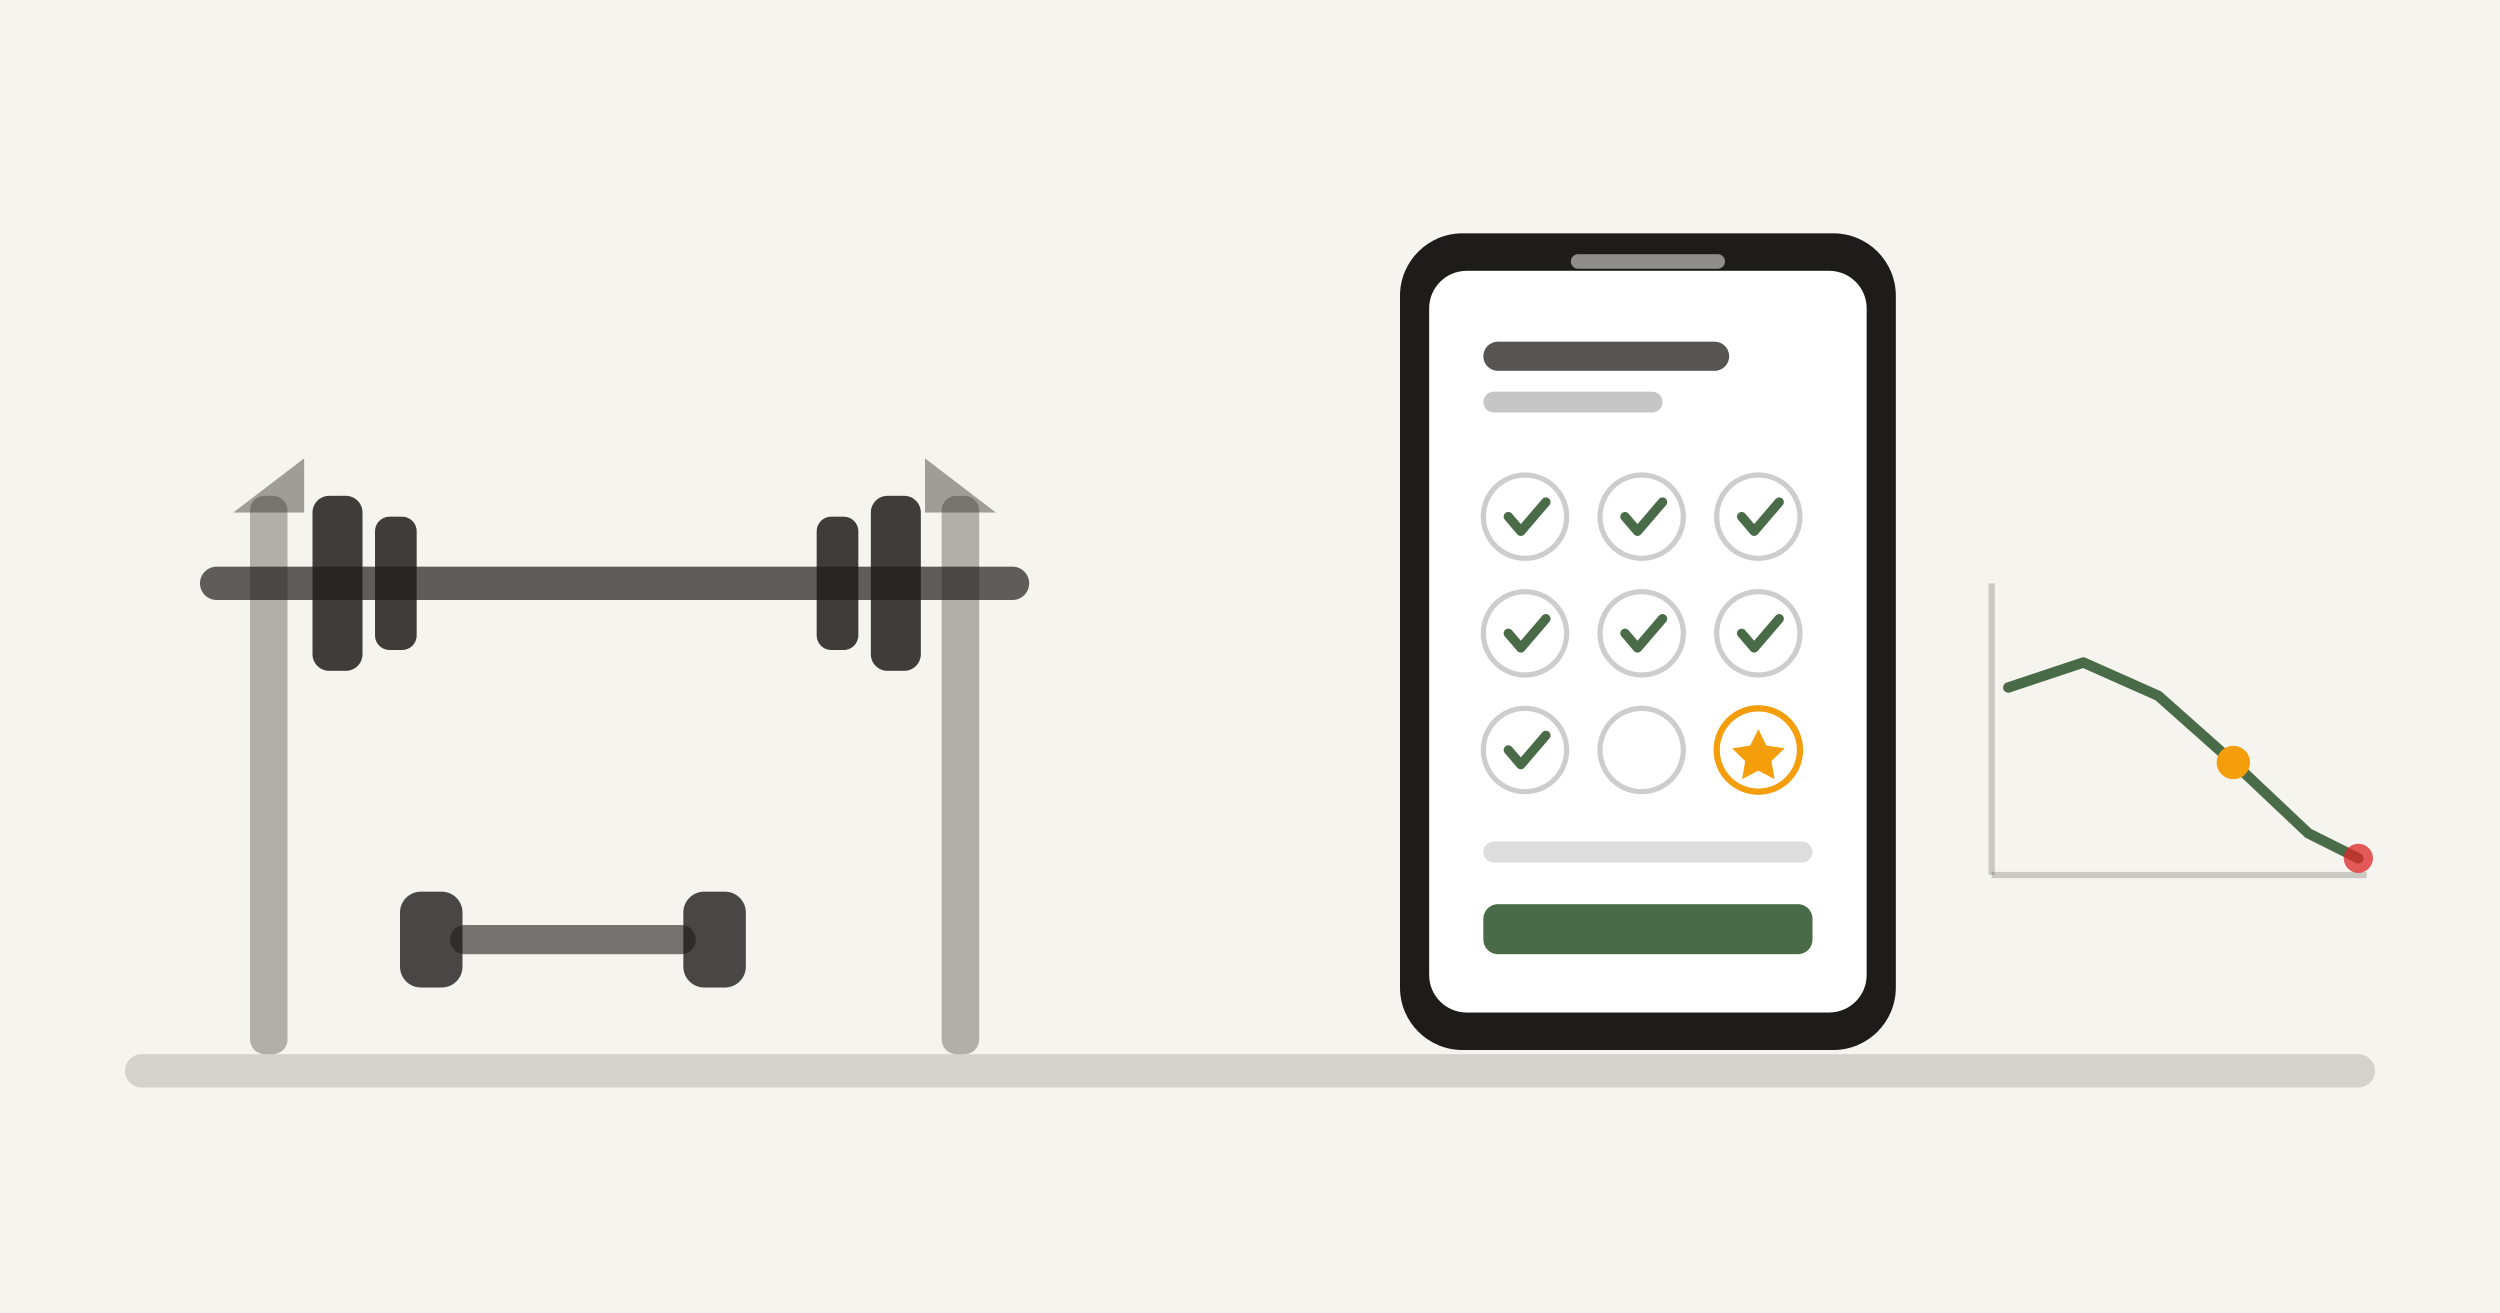
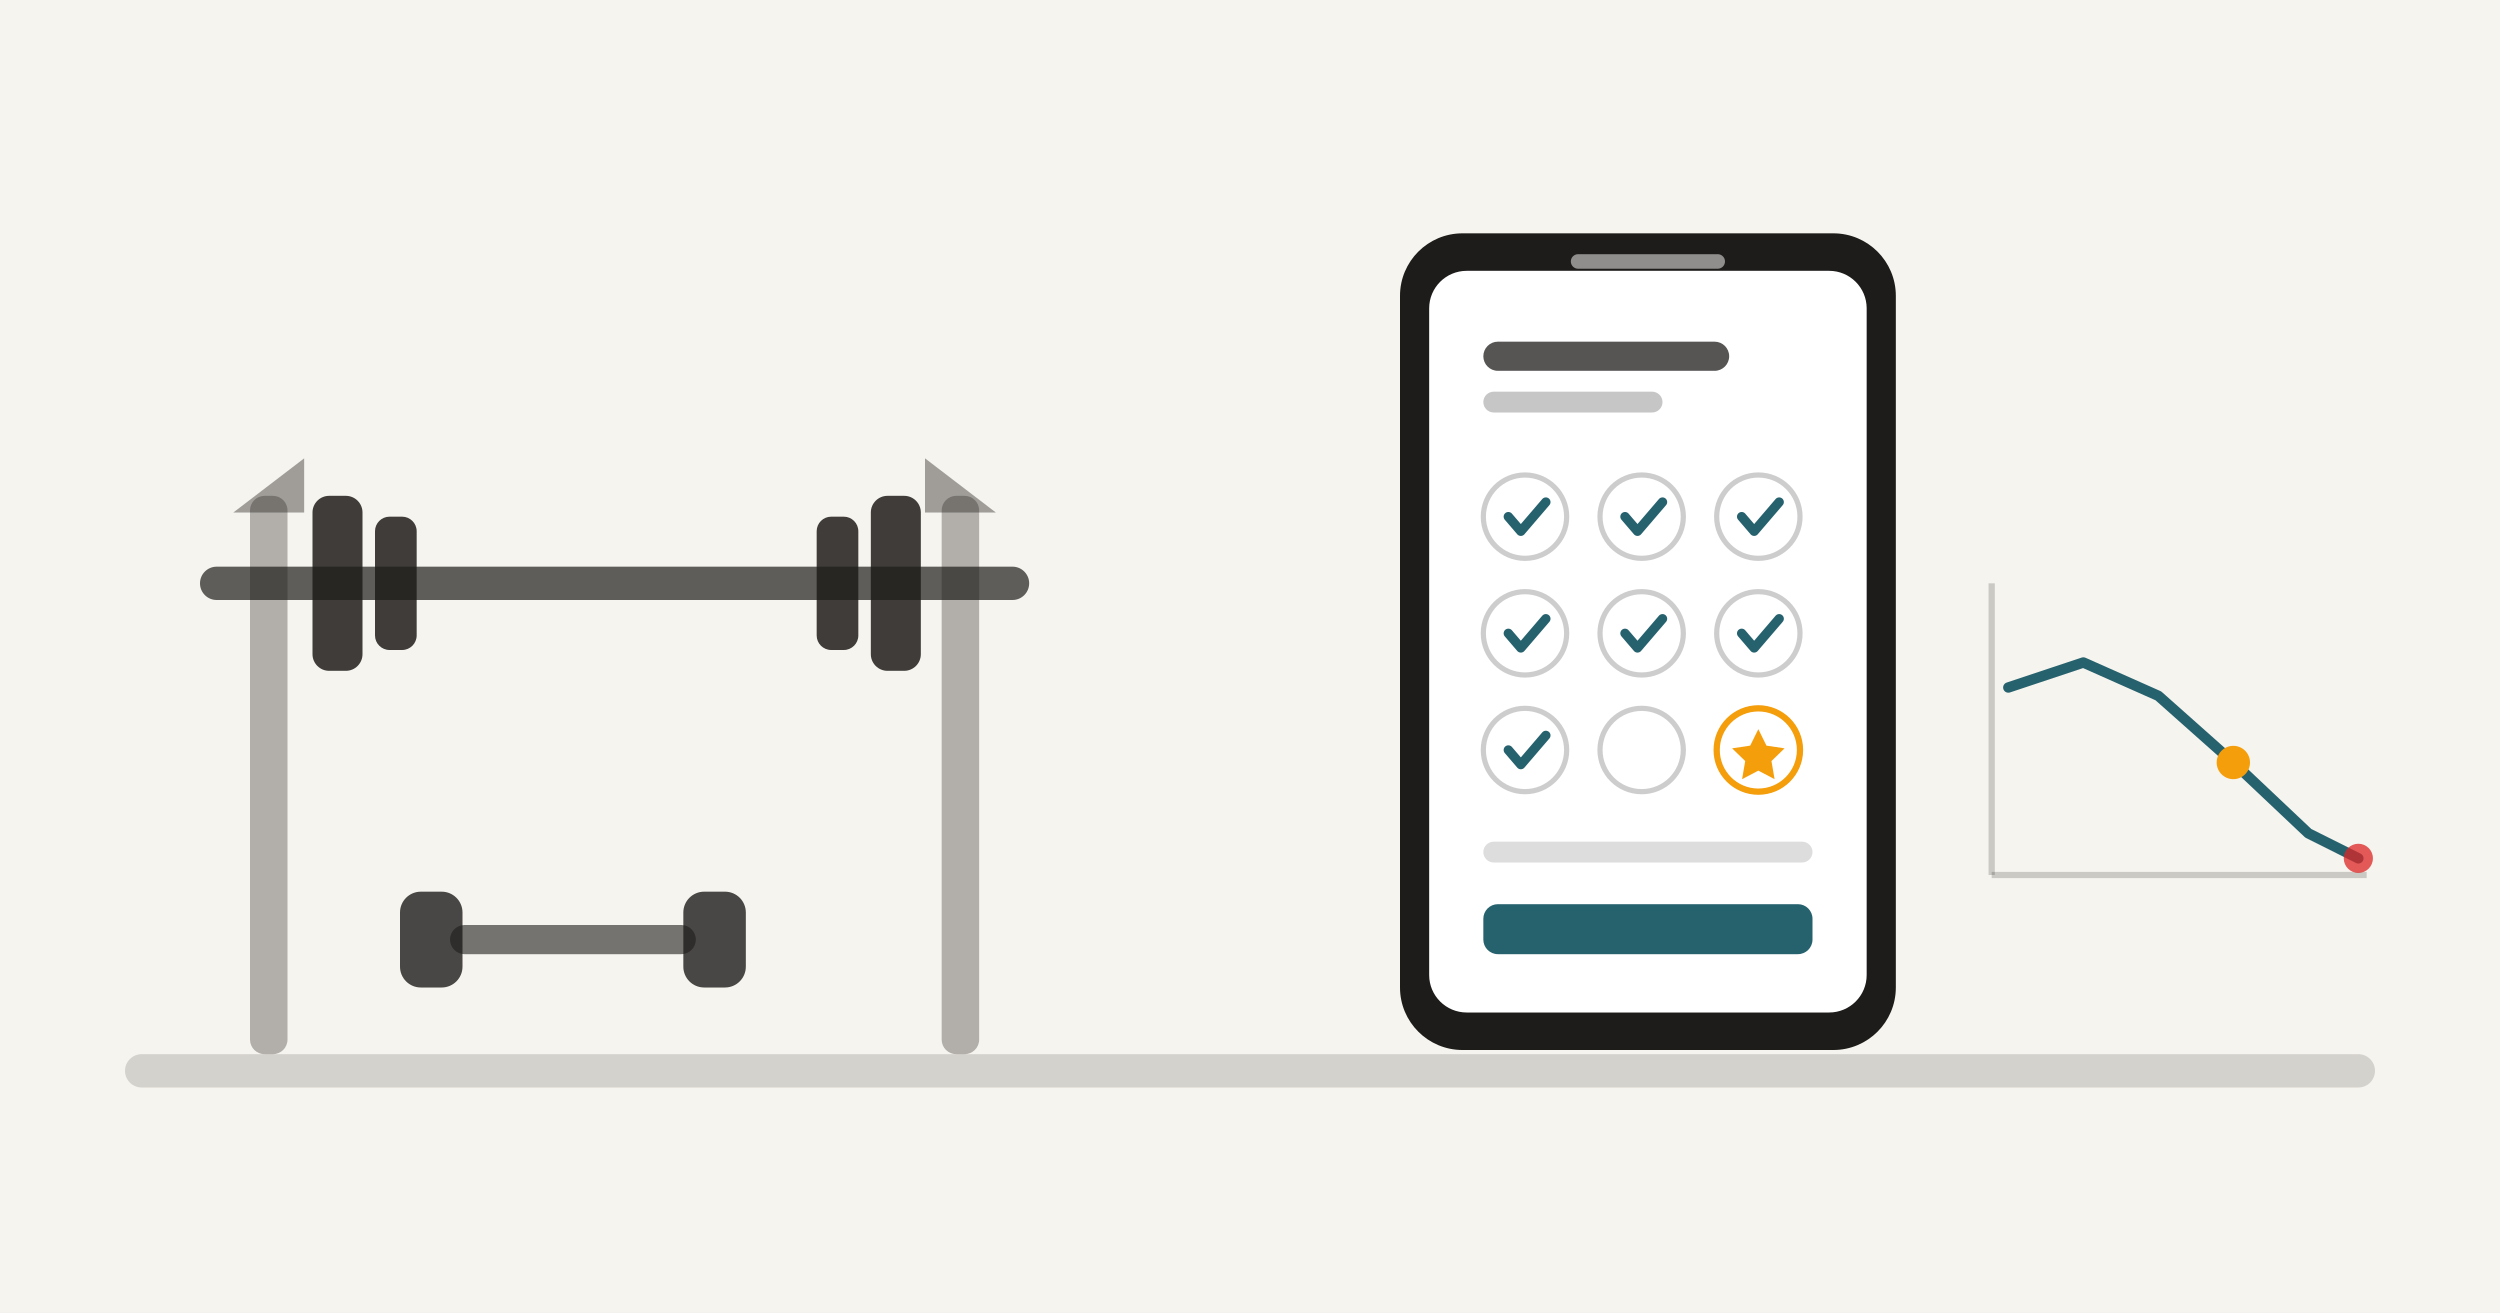
<svg xmlns="http://www.w3.org/2000/svg" viewBox="0 0 1200 630" width="1200" height="630" role="img" aria-label="Håndvægt og et vægtstativ i et træningscenter ved siden af en telefon, der viser et fremmødekort med afkrydsede felter">
  <rect width="1200" height="630" fill="#f6f4ee" />
  <rect x="60" y="506" width="1080" height="16" rx="8" fill="#1e1c1a" opacity="0.16" />
  <g>
    <rect x="120" y="238" width="18" height="268" rx="7" fill="#1e1c1a" opacity="0.32" />
    <rect x="452" y="238" width="18" height="268" rx="7" fill="#1e1c1a" opacity="0.32" />
    <path d="M112 246 l34 -26 v26 z" fill="#1e1c1a" opacity="0.4" />
    <path d="M478 246 l-34 -26 v26 z" fill="#1e1c1a" opacity="0.4" />
    <rect x="96" y="272" width="398" height="16" rx="8" fill="#1e1c1a" opacity="0.7" />
    <g fill="#1e1c1a" opacity="0.85">
      <rect x="150" y="238" width="24" height="84" rx="8" />
      <rect x="180" y="248" width="20" height="64" rx="7" />
      <rect x="392" y="248" width="20" height="64" rx="7" />
      <rect x="418" y="238" width="24" height="84" rx="8" />
    </g>
  </g>
  <g transform="translate(216 428)">
    <rect x="0" y="16" width="118" height="14" rx="7" fill="#1e1c1a" opacity="0.6" />
    <rect x="-24" y="0" width="30" height="46" rx="10" fill="#1e1c1a" opacity="0.8" />
    <rect x="112" y="0" width="30" height="46" rx="10" fill="#1e1c1a" opacity="0.8" />
  </g>
  <g>
    <rect x="672" y="112" width="238" height="392" rx="30" fill="#1e1c1a" />
    <rect x="686" y="130" width="210" height="356" rx="18" fill="#ffffff" />
    <rect x="754" y="122" width="74" height="7" rx="3.5" fill="#ffffff" opacity="0.5" />
    <rect x="712" y="164" width="118" height="14" rx="7" fill="#1e1c1a" opacity="0.75" />
    <rect x="712" y="188" width="86" height="10" rx="5" fill="#1e1c1a" opacity="0.25" />
    <g>
      <g fill="none" stroke="#1e1c1a" stroke-width="2.5" opacity="0.22">
        <circle cx="732" cy="248" r="20" />
        <circle cx="788" cy="248" r="20" />
        <circle cx="844" cy="248" r="20" />
        <circle cx="732" cy="304" r="20" />
        <circle cx="788" cy="304" r="20" />
        <circle cx="844" cy="304" r="20" />
        <circle cx="732" cy="360" r="20" />
        <circle cx="788" cy="360" r="20" />
        <circle cx="844" cy="360" r="20" />
      </g>
-       <g stroke="#4a6b47" stroke-width="4.5" fill="none" stroke-linecap="round" stroke-linejoin="round">
+       <g stroke="#26616e" stroke-width="4.5" fill="none" stroke-linecap="round" stroke-linejoin="round">
        <path d="M724 248 l6 7 12 -14" />
        <path d="M780 248 l6 7 12 -14" />
        <path d="M836 248 l6 7 12 -14" />
        <path d="M724 304 l6 7 12 -14" />
        <path d="M780 304 l6 7 12 -14" />
        <path d="M836 304 l6 7 12 -14" />
        <path d="M724 360 l6 7 12 -14" />
      </g>
      <circle cx="844" cy="360" r="20" fill="none" stroke="#f59e0b" stroke-width="3" />
      <path d="M844 350 l3.9 7.9 8.7 1.3 -6.3 6.1 1.5 8.7 -7.8 -4.1 -7.8 4.1 1.5 -8.7 -6.3 -6.1 8.7 -1.3 z" fill="#f59e0b" />
    </g>
    <rect x="712" y="404" width="158" height="10" rx="5" fill="#1e1c1a" opacity="0.15" />
-     <rect x="712" y="434" width="158" height="24" rx="7" fill="#4a6b47" />
+     <rect x="712" y="434" width="158" height="24" rx="7" fill="#26616e" />
  </g>
  <g transform="translate(956 300)">
    <path d="M0 120 h180" stroke="#1e1c1a" stroke-width="3" opacity="0.2" />
    <path d="M0 120 v-140" stroke="#1e1c1a" stroke-width="3" opacity="0.2" />
-     <path d="M8 30 L44 18 L80 34 L116 66 L152 100 L176 112" fill="none" stroke="#4a6b47" stroke-width="5" stroke-linecap="round" stroke-linejoin="round" />
+     <path d="M8 30 L44 18 L80 34 L116 66 L152 100 L176 112" fill="none" stroke="#26616e" stroke-width="5" stroke-linecap="round" stroke-linejoin="round" />
    <circle cx="116" cy="66" r="8" fill="#f59e0b" />
    <circle cx="176" cy="112" r="7" fill="#dc2626" opacity="0.75" />
  </g>
</svg>
